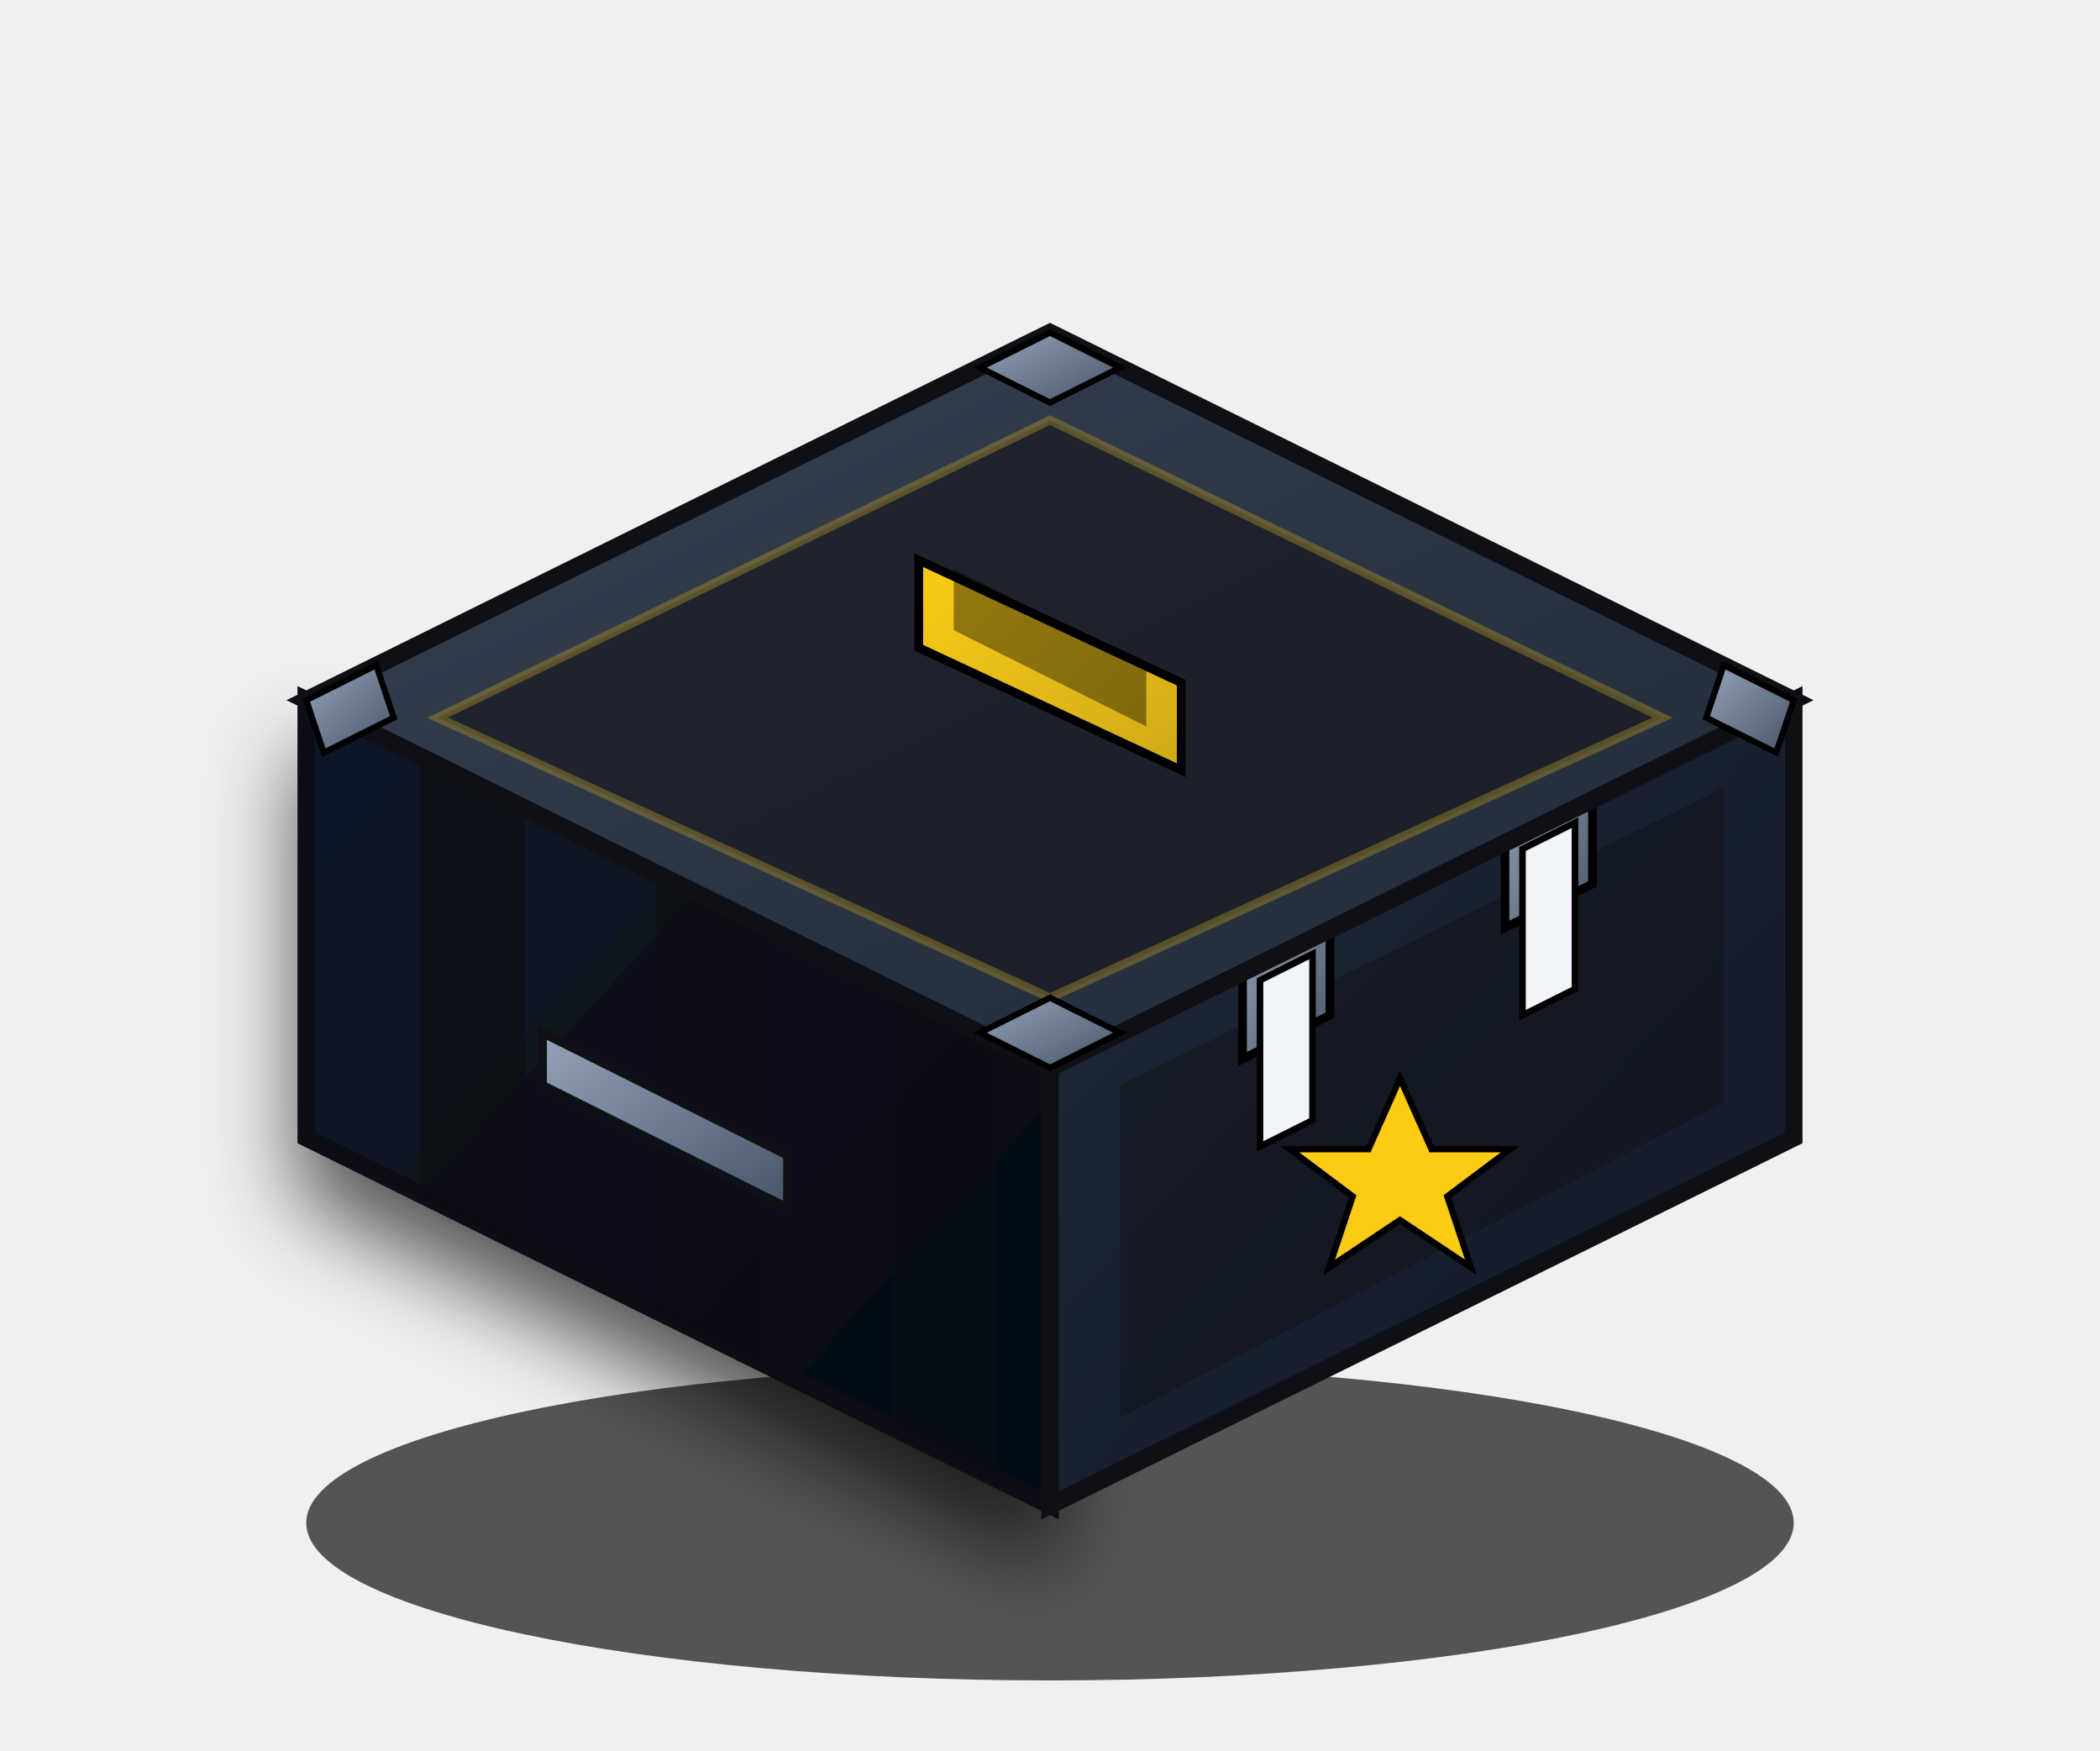
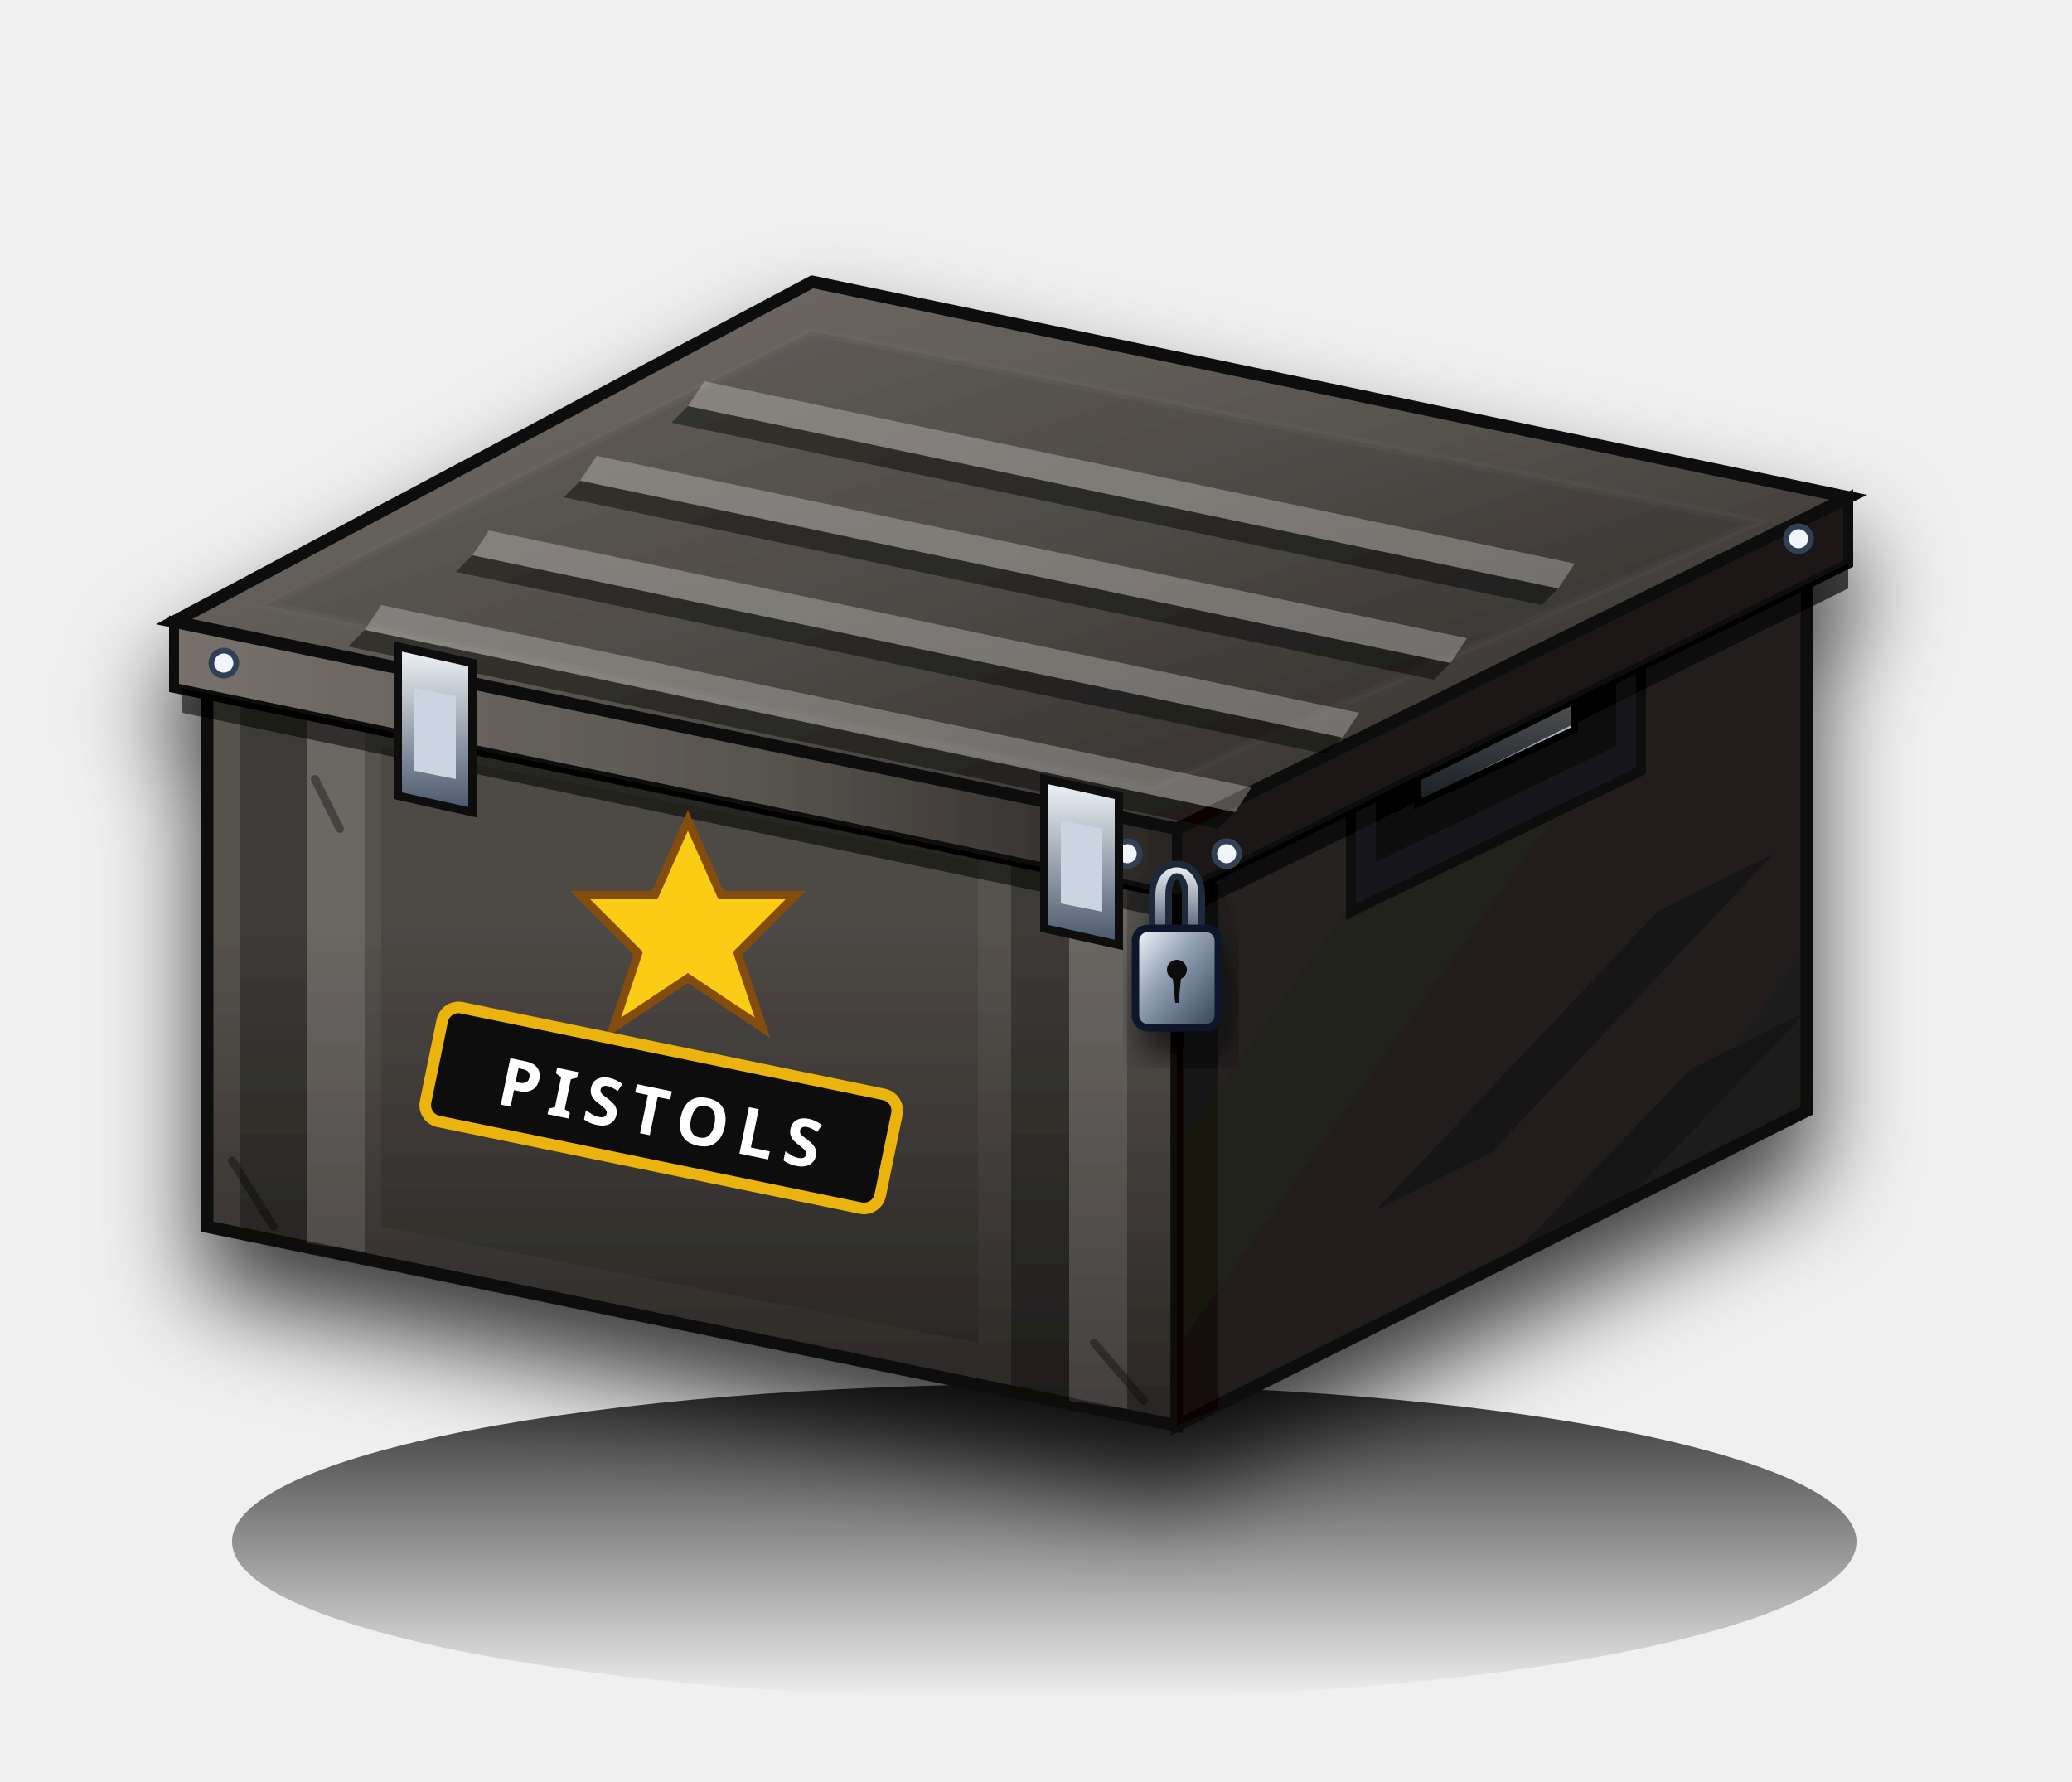
- <svg xmlns="http://www.w3.org/2000/svg" viewBox="0 0 240 200" width="100%" height="100%">
+ <svg xmlns="http://www.w3.org/2000/svg" viewBox="0 0 250 215" width="100%" height="100%">
  <defs>
-     <linearGradient id="topG" x1="0%" y1="0%" x2="100%" y2="100%">
-       <stop offset="0%" stop-color="#374151" />
-       <stop offset="100%" stop-color="#1f2937" />
+     <linearGradient id="groundG_crpj0w" x1="0%" y1="0%" x2="0%" y2="100%">
+       <stop offset="0%" stop-color="#000000" stop-opacity="0.8" />
+       <stop offset="100%" stop-color="#000000" stop-opacity="0" />
    </linearGradient>
-     <linearGradient id="leftG" x1="0%" y1="0%" x2="100%" y2="100%">
-       <stop offset="0%" stop-color="#111827" />
-       <stop offset="100%" stop-color="#030712" />
+     <linearGradient id="topG_crpj0w" x1="0%" y1="0%" x2="100%" y2="100%">
+       <stop offset="0%" stop-color="#78716c" />
+       <stop offset="50%" stop-color="#57534e" />
+       <stop offset="100%" stop-color="#292524" />
    </linearGradient>
-     <linearGradient id="rightG" x1="0%" y1="0%" x2="100%" y2="100%">
-       <stop offset="0%" stop-color="#1f2937" />
-       <stop offset="100%" stop-color="#111827" />
+     <linearGradient id="frontG_crpj0w" x1="0%" y1="0%" x2="0%" y2="100%">
+       <stop offset="0%" stop-color="#57534e" />
+       <stop offset="35%" stop-color="#57534e" />
+       <stop offset="100%" stop-color="#292524" />
    </linearGradient>
-     <linearGradient id="accentG" x1="0%" y1="0%" x2="100%" y2="100%">
-       <stop offset="0%" stop-color="#facc15" />
-       <stop offset="100%" stop-color="#facc15" stop-opacity="0.8" />
+     <linearGradient id="sideG_crpj0w" x1="0%" y1="0%" x2="100%" y2="100%">
+       <stop offset="0%" stop-color="#292524" />
+       <stop offset="100%" stop-color="#1c1917" />
    </linearGradient>
-     <linearGradient id="metalG" x1="0%" y1="0%" x2="100%" y2="100%">
-       <stop offset="0%" stop-color="#94a3b8" />
+     <linearGradient id="rimG_crpj0w" x1="0%" y1="0%" x2="100%" y2="0%">
+       <stop offset="0%" stop-color="#78716c" />
+       <stop offset="60%" stop-color="#57534e" />
+       <stop offset="100%" stop-color="#292524" />
+     </linearGradient>
+     <linearGradient id="padlockG_crpj0w" x1="0%" y1="0%" x2="100%" y2="100%">
+       <stop offset="0%" stop-color="#f8fafc" />
+       <stop offset="40%" stop-color="#94a3b8" />
+       <stop offset="100%" stop-color="#334155" />
+     </linearGradient>
+     <linearGradient id="steelG_crpj0w" x1="0%" y1="0%" x2="0%" y2="100%">
+       <stop offset="0%" stop-color="#f1f5f9" />
      <stop offset="100%" stop-color="#475569" />
    </linearGradient>
-     <filter id="shadow" x="-20%" y="-20%" width="140%" height="140%">
-       <feDropShadow dx="0" dy="6" stdDeviation="5" flood-color="#000" flood-opacity="0.65" />
+     <filter id="softShad_crpj0w" x="-30%" y="-30%" width="160%" height="160%">
+       <feDropShadow dx="0" dy="7" stdDeviation="6" flood-color="#000000" flood-opacity="0.75" />
+     </filter>
+     <filter id="lockShad_crpj0w" x="-25%" y="-25%" width="150%" height="150%">
+       <feDropShadow dx="1" dy="3" stdDeviation="2" flood-color="#000000" flood-opacity="0.65" />
    </filter>
  </defs>
-   <ellipse cx="120" cy="174" rx="85" ry="18" fill="#000000" opacity="0.65" />
-   <polygon points="35,80 120,122 120,172 35,130" fill="url(#leftG)" stroke="#0f1015" stroke-width="2" filter="url(#shadow)" />
-   <polygon points="48,87 60,93 60,143 48,137" fill="#0c0d12" opacity="0.6" />
-   <polygon points="75,100 87,106 87,156 75,150" fill="#0c0d12" opacity="0.6" />
-   <polygon points="102,113 114,119 114,169 102,163" fill="#0c0d12" opacity="0.6" />
-   <polygon points="62,118 90,132 90,138 62,124" fill="url(#metalG)" stroke="#0f1015" stroke-width="1" />
-   <polygon points="120,122 205,80 205,130 120,172" fill="url(#rightG)" stroke="#0f1015" stroke-width="2" />
-   <polygon points="128,124 197,90 197,126 128,162" fill="#0c0d12" opacity="0.4" />
-   <polygon points="142,108 152,103 152,116 142,121" fill="url(#metalG)" stroke="#000" stroke-width="1" />
-   <polygon points="144,112 150,109 150,128 144,131" fill="#f1f5f9" stroke="#000" stroke-width="0.75" />
-   <polygon points="172,93 182,88 182,101 172,106" fill="url(#metalG)" stroke="#000" stroke-width="1" />
-   <polygon points="174,97 180,94 180,113 174,116" fill="#f1f5f9" stroke="#000" stroke-width="0.75" />
-   <g transform="translate(160, 134) scale(0.9)">
-     <polygon points="0,-12 4,-3 14,-3 6,3 9,12 0,6 -9,12 -6,3 -14,-3 -4,-3" fill="#facc15" stroke="#000" stroke-width="0.8" />
+   <ellipse cx="126" cy="186" rx="98" ry="19" fill="url(#groundG_crpj0w)" />
+   <g filter="url(#softShad_crpj0w)">
+     <polygon points="25,78 142,102 142,172 25,148" fill="url(#frontG_crpj0w)" stroke="#0c0a09" stroke-width="1.5" />
+     <polygon points="29,81 37,83 37,150 29,149" fill="#000000" opacity="0.3" />
+     <polygon points="37,83 44,84 44,151 37,150" fill="#ffffff" opacity="0.12" />
+     <polygon points="122,100 129,101 129,169 122,168" fill="#000000" opacity="0.3" />
+     <polygon points="129,101 136,102 136,170 129,169" fill="#ffffff" opacity="0.12" />
+     <polygon points="46,90 118,104 118,162 46,148" fill="#000000" opacity="0.12" />
+     <path d="M 28,140 L 33,148 M 132,162 L 138,169 M 38,94 L 41,100" stroke="#000000" opacity="0.35" stroke-width="1" stroke-linecap="round" />
+     <polygon points="142,102 218,64 218,134 142,172" fill="url(#sideG_crpj0w)" stroke="#0c0a09" stroke-width="1.5" />
+     <polygon points="142,102 147,100 147,170 142,172" fill="#000000" opacity="0.45" />
+     <g opacity="0.45">
+       <polygon points="166,146 180,139 214,103 200,110" fill="#09090b" />
+       <polygon points="182,152 196,145 218,122 204,129" fill="#09090b" />
+     </g>
+     <polygon points="163,88 198,71 198,93 163,110" fill="#18181b" stroke="#09090b" stroke-width="1.2" />
+     <polygon points="166,90 195,76 195,90 166,104" fill="#09090b" />
+     <polygon points="171,92 190,83 190,88 171,97" fill="url(#steelG_crpj0w)" stroke="#000000" stroke-width="0.8" />
+     <polygon points="21,75 142,100 142,108 21,83" fill="url(#rimG_crpj0w)" stroke="#0c0a09" stroke-width="1.2" />
+     <polygon points="142,100 223,60 223,68 142,108" fill="#1c1917" stroke="#0c0a09" stroke-width="1.2" />
+     <polygon points="22,83 142,108 142,111 22,86" fill="#000000" opacity="0.55" />
+     <polygon points="142,108 223,68 223,71 142,111" fill="#000000" opacity="0.65" />
+     <polygon points="98,34 223,60 142,100 21,75" fill="url(#topG_crpj0w)" stroke="#0c0a09" stroke-width="1.5" />
+     <polygon points="98,40 212,63 139,95 32,73" fill="#000000" opacity="0.1" stroke="#ffffff" stroke-opacity="0.18" stroke-width="1" />
+     <polygon points="85,46 190,68 188,71 83,49" fill="#d6d3d1" opacity="0.35" />
+     <polygon points="83,49 188,71 186,73 81,51" fill="#000000" opacity="0.45" />
+     <polygon points="72,55 177,77 175,80 70,58" fill="#d6d3d1" opacity="0.35" />
+     <polygon points="70,58 175,80 173,82 68,60" fill="#000000" opacity="0.45" />
+     <polygon points="59,64 164,86 162,89 57,67" fill="#d6d3d1" opacity="0.35" />
+     <polygon points="57,67 162,89 160,91 55,69" fill="#000000" opacity="0.45" />
+     <polygon points="46,73 151,95 149,98 44,76" fill="#d6d3d1" opacity="0.35" />
+     <polygon points="44,76 149,98 147,100 42,78" fill="#000000" opacity="0.45" />
+     <circle cx="27" cy="80" r="1.5" fill="#f1f5f9" stroke="#334155" stroke-width="0.7" />
+     <circle cx="136" cy="103" r="1.5" fill="#f1f5f9" stroke="#334155" stroke-width="0.7" />
+     <circle cx="148" cy="103" r="1.5" fill="#f1f5f9" stroke="#334155" stroke-width="0.7" />
+     <circle cx="217" cy="65" r="1.5" fill="#f1f5f9" stroke="#334155" stroke-width="0.7" />
+     <polygon points="48,78 57,80 57,98 48,96" fill="url(#steelG_crpj0w)" stroke="#09090b" stroke-width="1" />
+     <polygon points="50,83 55,84 55,94 50,93" fill="#cbd5e1" />
+     <polygon points="126,94 135,96 135,114 126,112" fill="url(#steelG_crpj0w)" stroke="#09090b" stroke-width="1" />
+     <polygon points="128,99 133,100 133,110 128,109" fill="#cbd5e1" />
+     <g transform="translate(83, 118)">
+       <g transform="translate(0, -6)">
+         <polygon points="0,-13 4,-4 13,-4 6,3 9,12 0,6 -9,12 -6,3 -13,-4 -4,-4" fill="#facc15" stroke="#854d0e" stroke-width="1" />
+       </g>
+       <g transform="rotate(11.6) translate(0, 16)">
+         <rect x="-28" y="-7" width="56" height="14" rx="2" fill="#09090b" stroke="#eab308" stroke-width="1.4" />
+         <text x="0" y="3.5" font-family="'Impact', 'Arial Black', sans-serif" font-size="8" font-weight="900" fill="#ffffff" text-anchor="middle" letter-spacing="1.2">PISTOLS</text>
+       </g>
+     </g>
+     <g transform="translate(136, 108)" filter="url(#lockShad_crpj0w)">
+       <path d="M 3,0 C 3,-5 9,-5 9,0 L 9,5 L 7,5 L 7,0 C 7,-3 5,-3 5,0 L 5,5 L 3,5 Z" fill="url(#steelG_crpj0w)" stroke="#1e293b" stroke-width="0.8" />
+       <rect x="1" y="4" width="10" height="12" rx="1.5" fill="url(#padlockG_crpj0w)" stroke="#0f172a" stroke-width="0.9" />
+       <circle cx="6" cy="9" r="1.2" fill="#09090b" />
+       <polygon points="5.4,9 6.6,9 6.2,13 5.8,13" fill="#09090b" />
+     </g>
  </g>
-   <polygon points="120,38 205,80 120,122 35,80" fill="url(#topG)" stroke="#0f1015" stroke-width="2" />
-   <polygon points="120,48 190,82 120,114 50,82" fill="#151720" opacity="0.65" stroke="#facc15" stroke-opacity="0.4" stroke-width="1" />
-   <polygon points="120,38 128,42 120,46 112,42" fill="url(#metalG)" stroke="#000" stroke-width="0.7" />
-   <polygon points="205,80 197,76 195,82 203,86" fill="url(#metalG)" stroke="#000" stroke-width="0.7" />
-   <polygon points="120,122 128,118 120,114 112,118" fill="url(#metalG)" stroke="#000" stroke-width="0.7" />
-   <polygon points="35,80 43,76 45,82 37,86" fill="url(#metalG)" stroke="#000" stroke-width="0.7" />
-   <polygon points="105,74 135,88 135,78 105,64" fill="url(#accentG)" stroke="#000" stroke-width="1" />
-   <polygon points="109,72 131,83 131,76 109,65" fill="#000" opacity="0.4" />
</svg>
